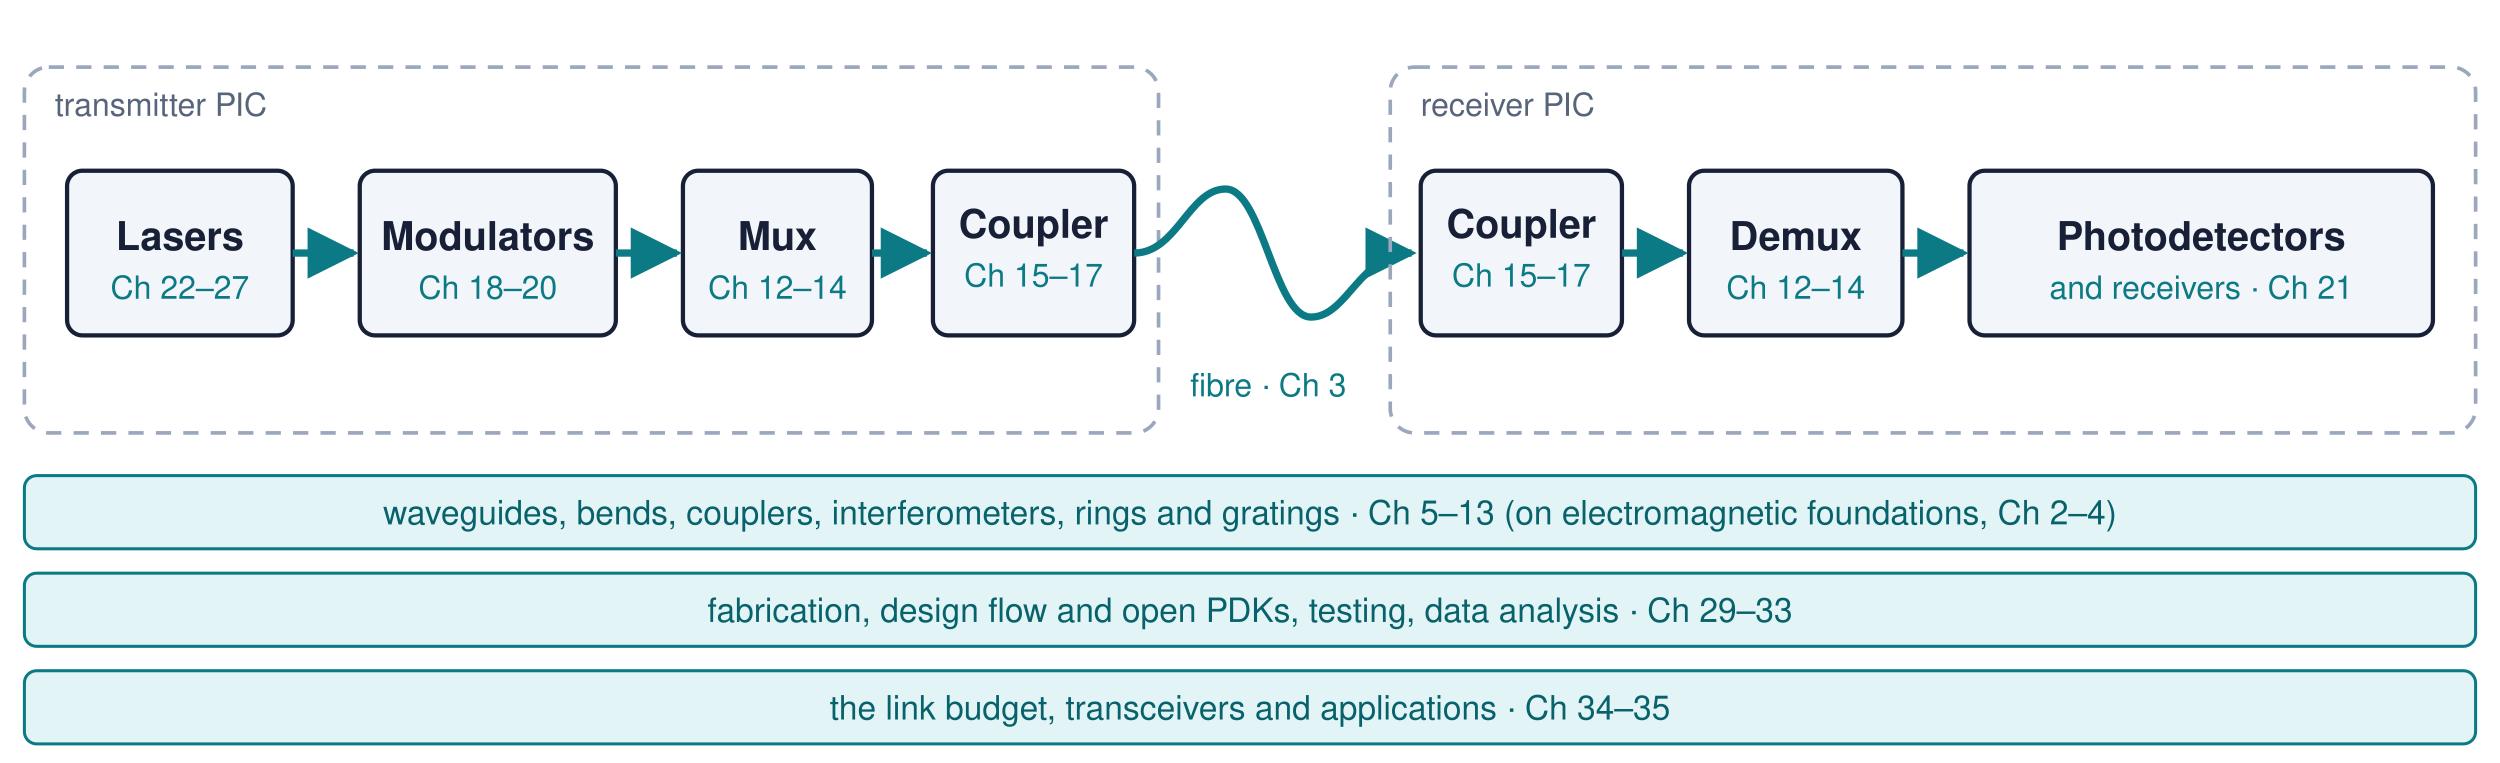
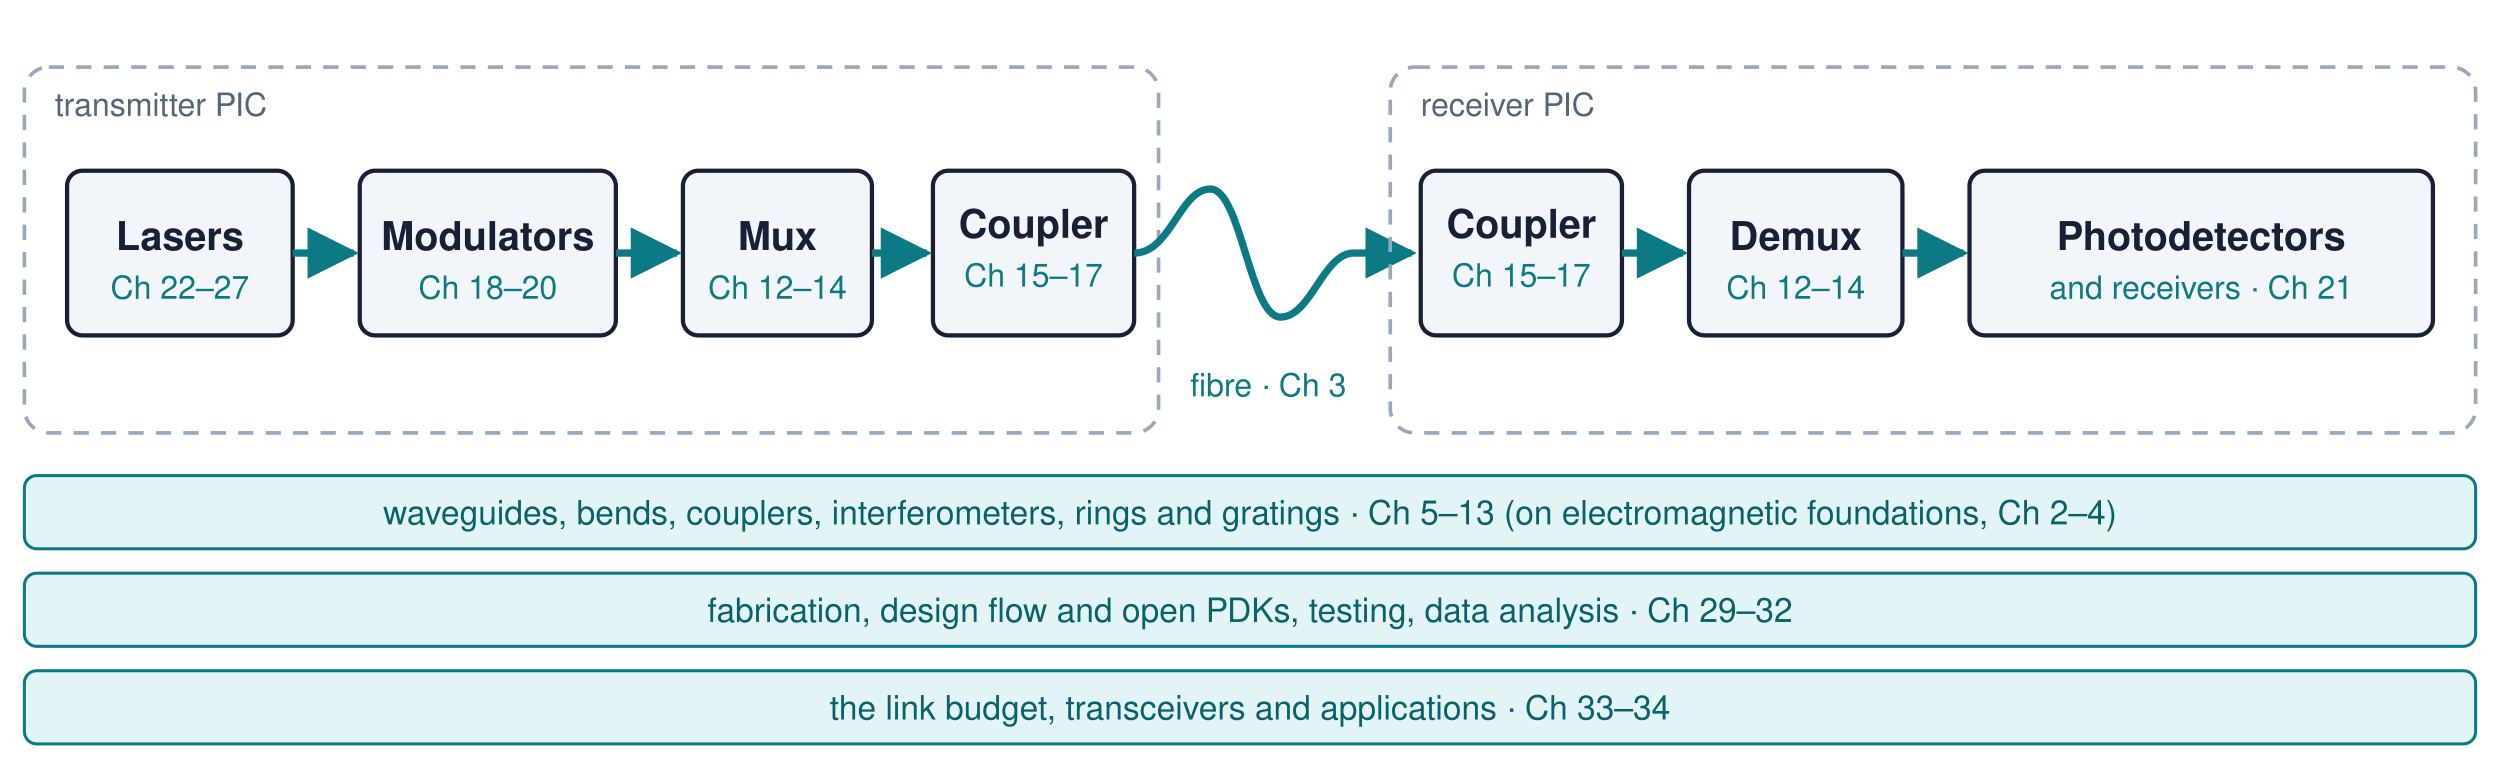
<svg xmlns="http://www.w3.org/2000/svg" viewBox="0 0 820 250" font-family="Helvetica, Arial, sans-serif" role="img" aria-label="Photonic link: laser, modulator, multiplexer, coupler, fibre, coupler, demultiplexer, photodetector, with chapter numbers">
  <defs>
    <marker id="ar" viewBox="0 0 10 10" refX="9" refY="5" markerWidth="7" markerHeight="7" orient="auto">
      <path d="M0 0L10 5L0 10z" fill="#0b7a85" />
    </marker>
  </defs>
  <style>
    .blk{fill:#f2f5f9;stroke:#172036;stroke-width:1.4}
    .tx{fill:#172036;font-size:13px;font-weight:700;text-anchor:middle}
    .ch{fill:#0b7a85;font-size:10.5px;text-anchor:middle}
    .wg{stroke:#0b7a85;stroke-width:2.4;fill:none;marker-end:url(#ar)}
    .lbl{fill:#57647a;font-size:10.5px}
    .chip{fill:none;stroke:#9aa7bd;stroke-dasharray:5 4;stroke-width:1.2}
    .bar{fill:#e3f4f6;stroke:#0b7a85;stroke-width:1}
    .bt{fill:#08626b;font-size:11px;text-anchor:middle}
  </style>
  <rect class="chip" x="8" y="22" width="372" height="120" rx="8" />
  <text class="lbl" x="18" y="38">transmitter PIC</text>
  <rect class="blk" x="22" y="56" width="74" height="54" rx="5" />
  <text class="tx" x="59" y="82">Lasers</text>
  <text class="ch" x="59" y="98">Ch 22–27</text>
  <rect class="blk" x="118" y="56" width="84" height="54" rx="5" />
  <text class="tx" x="160" y="82">Modulators</text>
  <text class="ch" x="160" y="98">Ch 18–20</text>
  <rect class="blk" x="224" y="56" width="62" height="54" rx="5" />
  <text class="tx" x="255" y="82">Mux</text>
  <text class="ch" x="255" y="98">Ch 12–14</text>
  <rect class="blk" x="306" y="56" width="66" height="54" rx="5" />
  <text class="tx" x="339" y="78">Coupler</text>
  <text class="ch" x="339" y="94">Ch 15–17</text>
  <path class="wg" d="M96 83H116" />
  <path class="wg" d="M202 83H222" />
  <path class="wg" d="M286 83H304" />
-   <path class="wg" d="M372 83 C 386 83 390 62 402 62 S 418 104 430 104 S 446 83 463 83" />
+   <path class="wg" d="M372 83 C 384 83 387 62 397 62 S 410 104 420 104 S 434 83 444 83 L 463 83" />
  <text class="ch" x="416" y="130">fibre · Ch 3</text>
  <rect class="chip" x="456" y="22" width="356" height="120" rx="8" />
  <text class="lbl" x="466" y="38">receiver PIC</text>
  <rect class="blk" x="466" y="56" width="66" height="54" rx="5" />
  <text class="tx" x="499" y="78">Coupler</text>
  <text class="ch" x="499" y="94">Ch 15–17</text>
  <rect class="blk" x="554" y="56" width="70" height="54" rx="5" />
  <text class="tx" x="589" y="82">Demux</text>
  <text class="ch" x="589" y="98">Ch 12–14</text>
  <rect class="blk" x="646" y="56" width="152" height="54" rx="5" />
  <text class="tx" x="722" y="82">Photodetectors</text>
  <text class="ch" x="722" y="98">and receivers · Ch 21</text>
  <path class="wg" d="M532 83H552" />
  <path class="wg" d="M624 83H644" />
  <rect class="bar" x="8" y="156" width="804" height="24" rx="4" />
  <text class="bt" x="410" y="172">waveguides, bends, couplers, interferometers, rings and gratings · Ch 5–13 (on electromagnetic foundations, Ch 2–4)</text>
  <rect class="bar" x="8" y="188" width="804" height="24" rx="4" />
-   <text class="bt" x="410" y="204">fabrication, design flow and open PDKs, testing, data analysis · Ch 29–33</text>
+   <text class="bt" x="410" y="204">fabrication, design flow and open PDKs, testing, data analysis · Ch 29–32</text>
  <rect class="bar" x="8" y="220" width="804" height="24" rx="4" />
-   <text class="bt" x="410" y="236">the link budget, transceivers and applications · Ch 34–35</text>
+   <text class="bt" x="410" y="236">the link budget, transceivers and applications · Ch 33–34</text>
</svg>
